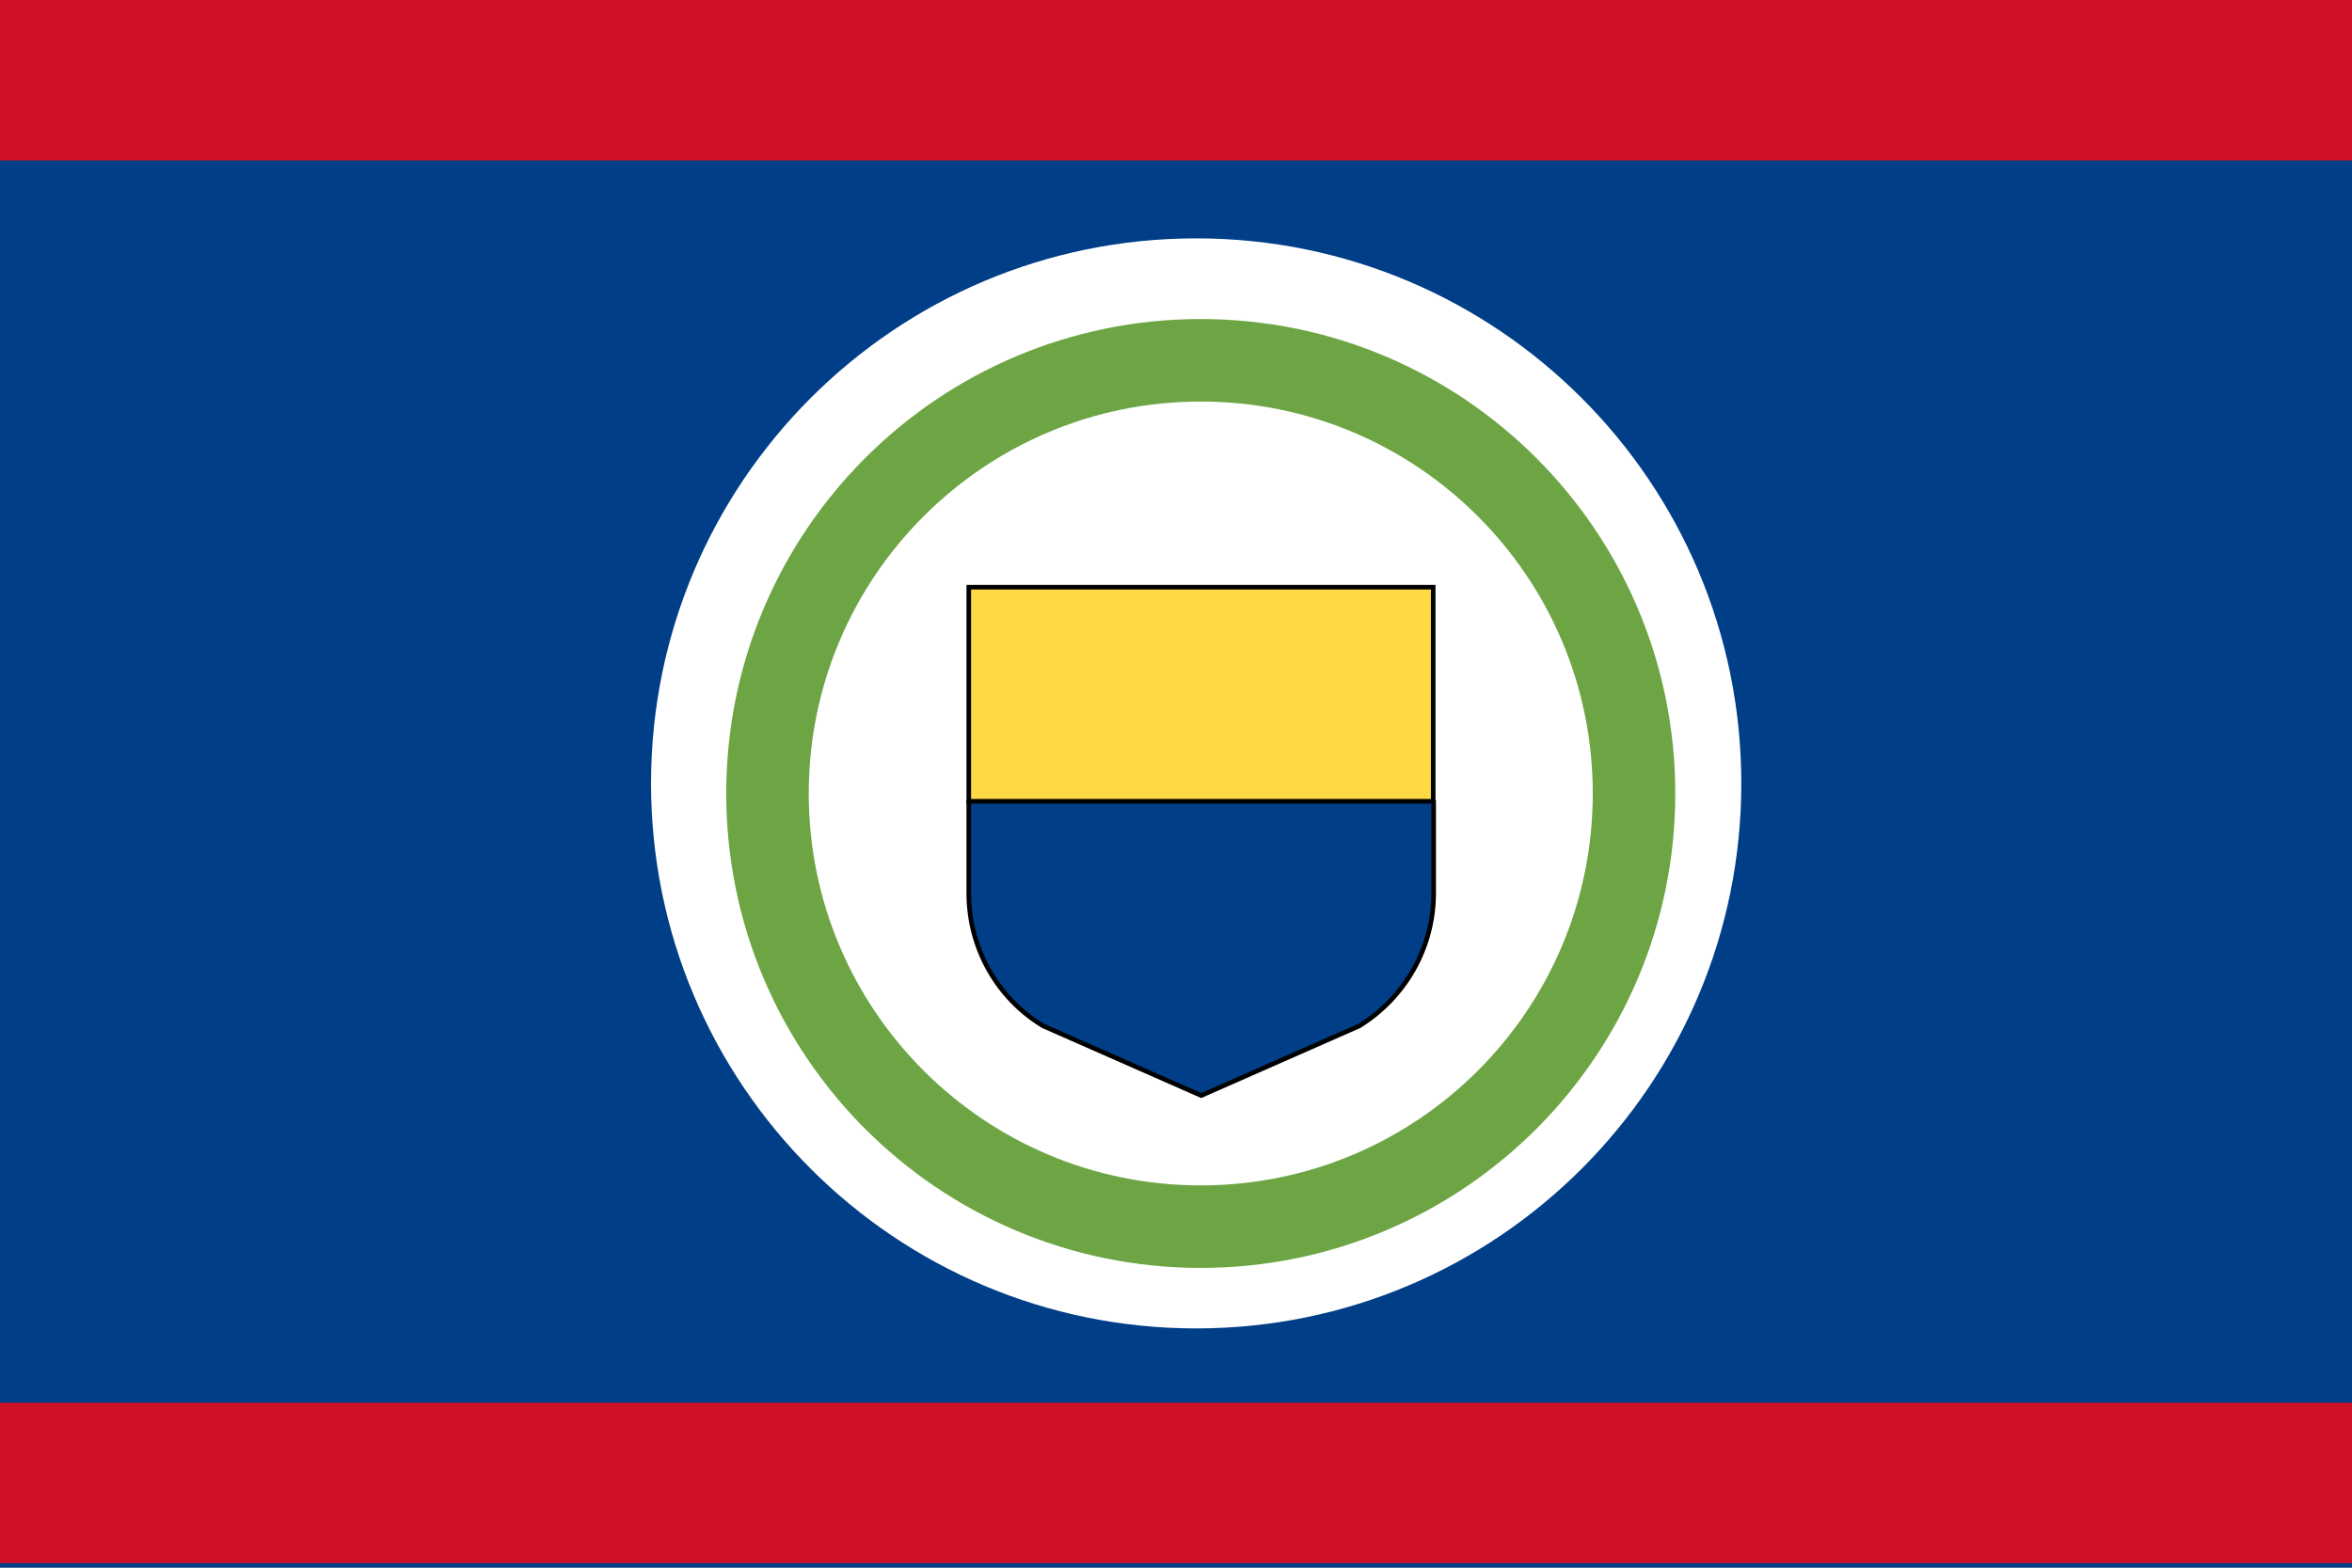
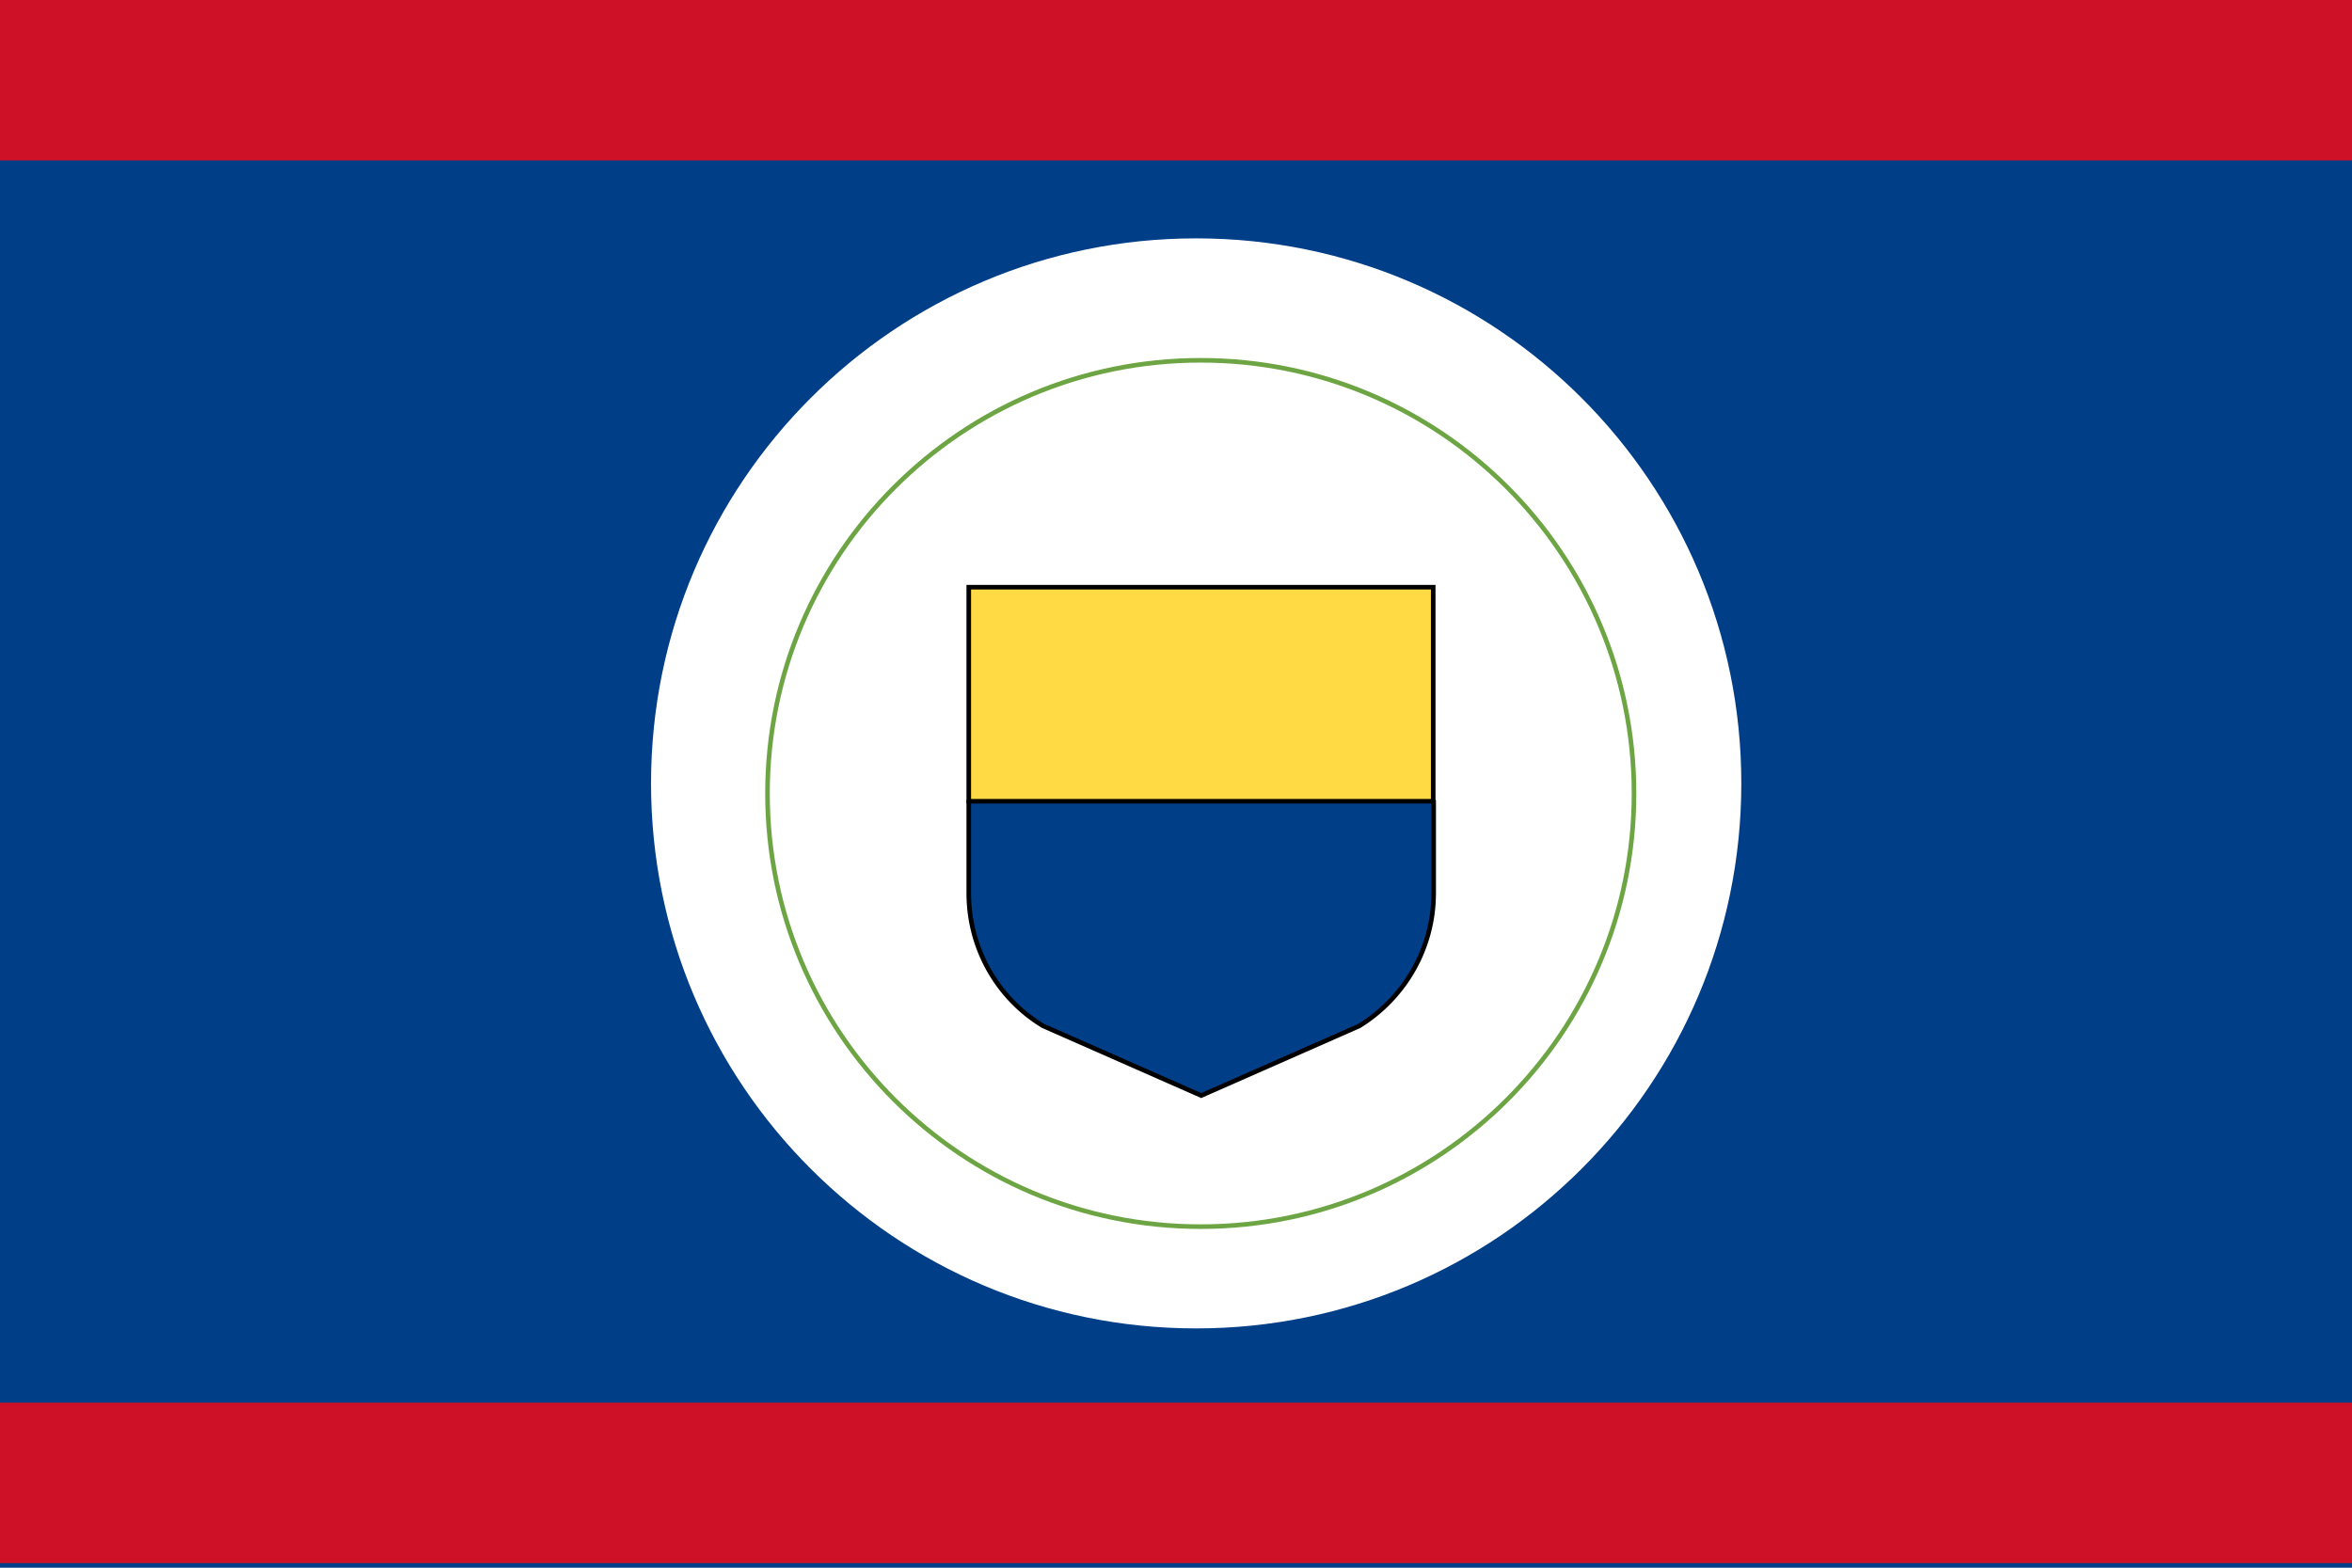
<svg xmlns="http://www.w3.org/2000/svg" viewBox="0 0 513 342">
  <path fill="#003e87" d="M0 0h513v342H0z" />
  <circle fill="#FFF" cx="260.9" cy="170.9" r="118.9" />
-   <circle fill="none" stroke="#6DA544" stroke-width="18" stroke-miterlimit="10" cx="261.9" cy="173.1" r="94.5" />
+   <circle fill="none" stroke="#6DA544" strokeWidth="18" stroke-miterlimit="10" cx="261.9" cy="173.1" r="94.5" />
  <g stroke="#000">
    <path fill="#003e87" d="m261.9 151.5-50.6 23.4v20c0 11.8 6.1 22.8 16.2 28.9L262 239l34.5-15.2c10-6.2 16.2-17.1 16.2-28.9v-20l-50.8-23.4z" />
    <path fill="#FFDA44" d="M211.3 128.1h101.3v46.7H211.3z" />
  </g>
  <g fill="#ce1127">
    <path d="M0 0h513v35H0zM0 306h513v35H0z" />
  </g>
</svg>
